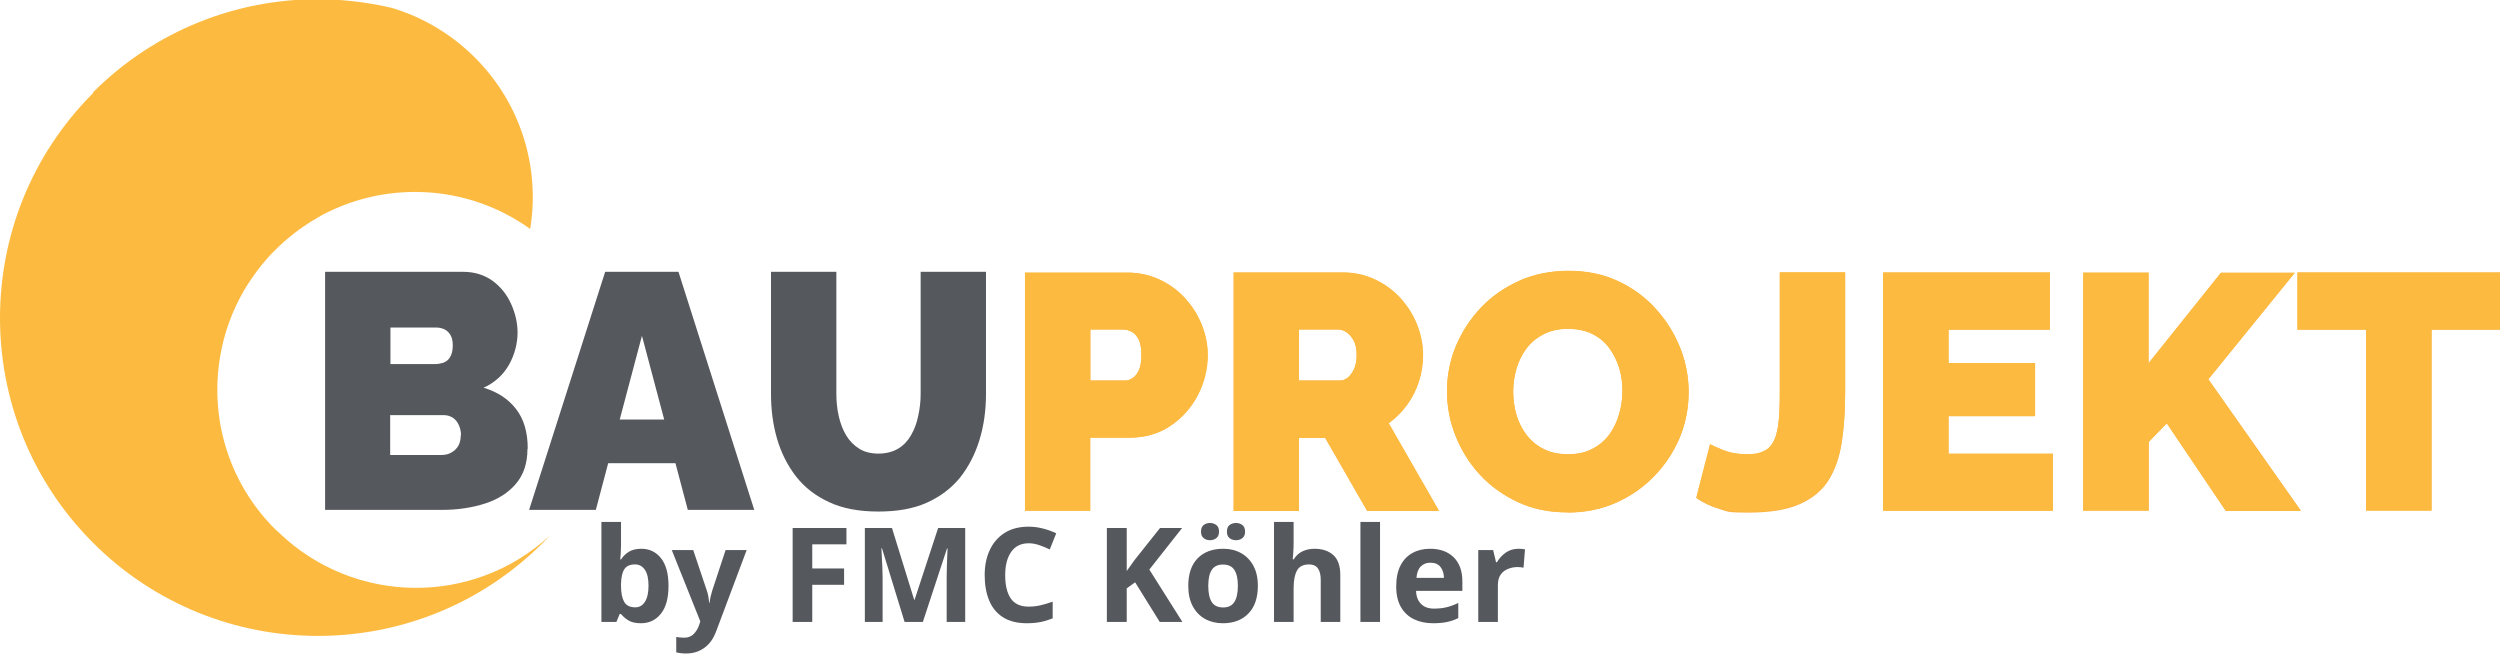
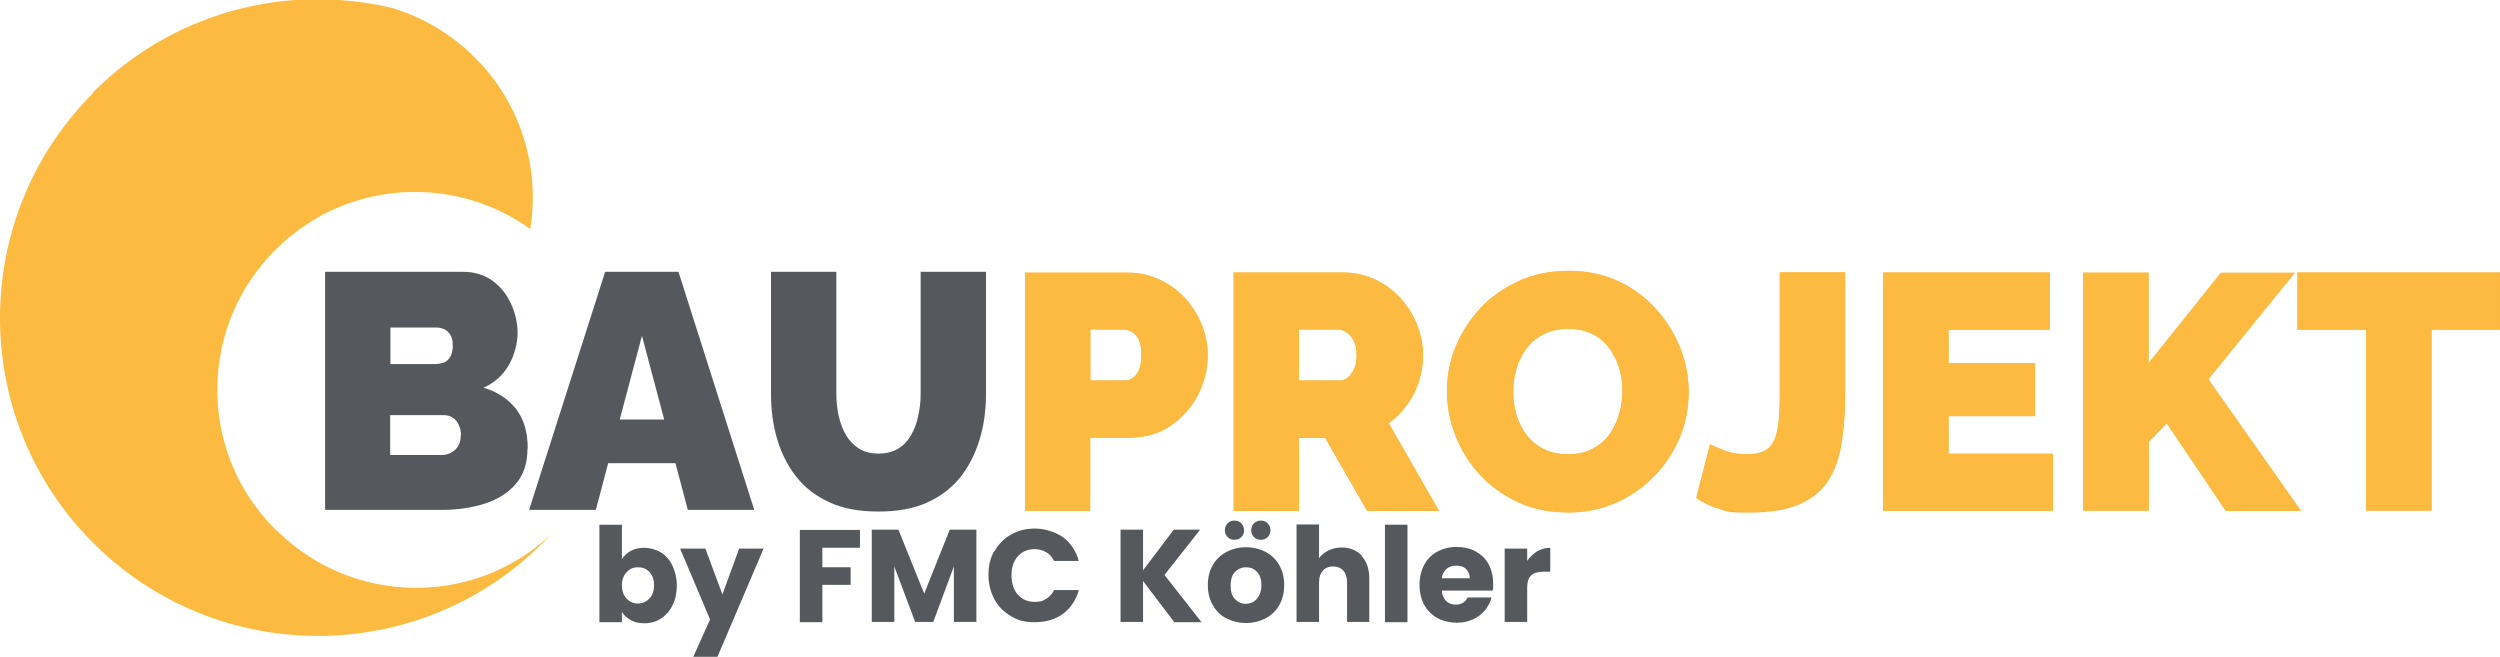
<svg xmlns="http://www.w3.org/2000/svg" id="svg2" version="1.1" viewBox="0 0 910.5 239.1">
  <defs>
    <style>
      .cls-1 {
        fill: #fbb03b;
      }

      .cls-1, .cls-2, .cls-3, .cls-4, .cls-5, .cls-6, .cls-7, .cls-8, .cls-9, .cls-10, .cls-11 {
        stroke-width: 0px;
      }

-       .cls-2, .cls-12 {
+       .cls-2 {
        fill: #55585d;
      }

      .cls-3 {
        fill: url(#linear-gradient);
      }

      .cls-4 {
        fill: url(#linear-gradient-6);
      }

      .cls-5 {
        fill: url(#linear-gradient-5);
      }

      .cls-6 {
        fill: none;
      }

-       .cls-13 {
+       .cls-12 {
        clip-path: url(#clippath-1);
      }

      .cls-7 {
        fill: url(#linear-gradient-2);
      }

-       .cls-12 {
-         font-family: Poppins-Bold, Poppins;
-         font-size: 47.9px;
-         font-weight: 700;
-       }
- 
      .cls-8 {
        fill: url(#linear-gradient-7);
      }

      .cls-9 {
        fill: url(#linear-gradient-3);
      }

-       .cls-14 {
+       .cls-13 {
        clip-path: url(#clippath);
      }

      .cls-10 {
        fill: url(#linear-gradient-8);
      }

      .cls-11 {
        fill: url(#linear-gradient-4);
      }
    </style>
    <linearGradient id="linear-gradient" x1="-60" y1="629.9" x2="-59" y2="629.9" gradientTransform="translate(12004.5 126253.2) scale(200.2 -200.2)" gradientUnits="userSpaceOnUse">
      <stop offset="0" stop-color="#fcbb40" />
      <stop offset="0" stop-color="#fcbb40" />
      <stop offset="0" stop-color="#fcbb40" />
      <stop offset="1" stop-color="#fcbb40" />
    </linearGradient>
    <clipPath id="clippath">
      <rect class="cls-6" x="-230.1" y="-566.8" width="1365.3" height="1365.3" />
    </clipPath>
    <linearGradient id="linear-gradient-2" x1="-58.3" y1="630.9" x2="-57.3" y2="630.9" gradientTransform="translate(143485.6 -12987.1) rotate(-90) scale(226.8 -226.8)" gradientUnits="userSpaceOnUse">
      <stop offset="0" stop-color="#fcbb40" />
      <stop offset="0" stop-color="#fcbb40" />
      <stop offset="0" stop-color="#fcbb40" />
      <stop offset="1" stop-color="#fcbb40" />
    </linearGradient>
    <linearGradient id="linear-gradient-3" x1="-58.3" y1="630.5" x2="-57.3" y2="630.5" gradientTransform="translate(143485.6 -12987.1) rotate(-90) scale(226.8 -226.8)" gradientUnits="userSpaceOnUse">
      <stop offset="0" stop-color="#fcbb40" />
      <stop offset="0" stop-color="#fcbb40" />
      <stop offset="0" stop-color="#fcbb40" />
      <stop offset="1" stop-color="#fcbb40" />
    </linearGradient>
    <linearGradient id="linear-gradient-4" x1="-58.3" y1="630.2" x2="-57.3" y2="630.2" gradientTransform="translate(143485.6 -12987.1) rotate(-90) scale(226.8 -226.8)" gradientUnits="userSpaceOnUse">
      <stop offset="0" stop-color="#fcbb40" />
      <stop offset="0" stop-color="#fcbb40" />
      <stop offset="0" stop-color="#fcbb40" />
      <stop offset="1" stop-color="#fcbb40" />
    </linearGradient>
    <linearGradient id="linear-gradient-5" x1="-58.3" y1="629.8" x2="-57.3" y2="629.8" gradientTransform="translate(143485.6 -12987.1) rotate(-90) scale(226.8 -226.8)" gradientUnits="userSpaceOnUse">
      <stop offset="0" stop-color="#fcbb40" />
      <stop offset="0" stop-color="#fcbb40" />
      <stop offset="0" stop-color="#fcbb40" />
      <stop offset="1" stop-color="#fcbb40" />
    </linearGradient>
    <linearGradient id="linear-gradient-6" x1="-58.3" y1="629.5" x2="-57.3" y2="629.5" gradientTransform="translate(143485.6 -12987.1) rotate(-90) scale(226.8 -226.8)" gradientUnits="userSpaceOnUse">
      <stop offset="0" stop-color="#fcbb40" />
      <stop offset="0" stop-color="#fcbb40" />
      <stop offset="0" stop-color="#fcbb40" />
      <stop offset="1" stop-color="#fcbb40" />
    </linearGradient>
    <linearGradient id="linear-gradient-7" x1="-58.3" y1="629.2" x2="-57.3" y2="629.2" gradientTransform="translate(143485.6 -12987.1) rotate(-90) scale(226.8 -226.8)" gradientUnits="userSpaceOnUse">
      <stop offset="0" stop-color="#fcbb40" />
      <stop offset="0" stop-color="#fcbb40" />
      <stop offset="0" stop-color="#fcbb40" />
      <stop offset="1" stop-color="#fcbb40" />
    </linearGradient>
    <linearGradient id="linear-gradient-8" x1="-58.3" y1="628.8" x2="-57.3" y2="628.8" gradientTransform="translate(143485.6 -12987.1) rotate(-90) scale(226.8 -226.8)" gradientUnits="userSpaceOnUse">
      <stop offset="0" stop-color="#fcbb40" />
      <stop offset="0" stop-color="#fcbb40" />
      <stop offset="0" stop-color="#fcbb40" />
      <stop offset="1" stop-color="#fcbb40" />
    </linearGradient>
    <clipPath id="clippath-1">
      <rect class="cls-6" x="-230.1" y="-566.8" width="1365.3" height="1365.3" />
    </clipPath>
  </defs>
  <g id="g8">
    <g id="g10">
      <g id="g12">
        <g id="g18">
          <g id="g20">
            <path id="path32" class="cls-3" d="M33.9,33.9c-45.2,45.2-45.2,118.6,0,163.8h0c45.2,45.2,118.6,45.2,163.8,0h0c.8-.8,1.7-1.7,2.5-2.6h0c-27.8,25.7-71.1,25.3-98.6-1.1h0c-.4-.4-.8-.7-1.2-1.1h0c-.5-.5-1.1-1.1-1.6-1.6h0c-16-16.9-22.2-39.5-18.7-61h0c1.4-8.7,4.4-17.1,9-24.9h0c.7-1.1,1.3-2.2,2.1-3.3h0c2.6-3.9,5.6-7.7,9.1-11.1h0c2-2,4-3.8,6.2-5.5h0c.8-.7,1.7-1.3,2.6-2h0c.4-.3.9-.6,1.3-.9h0c.9-.6,1.8-1.2,2.7-1.8h0c.5-.3.9-.6,1.4-.8h0c.4-.2.8-.5,1.1-.7h0c.8-.4,1.5-.9,2.3-1.3h0c.4-.2.8-.4,1.2-.6h0c23.6-11.7,52.2-9.7,74,6h0c3.6-22-3.1-45.4-20.1-62.4h0c-8.7-8.7-19.2-14.8-30.2-18.1h0c-6.8-1.6-13.8-2.6-20.8-3h0c-2.1-.1-4.1-.2-6.2-.2h0c-29.6,0-59.3,11.3-81.9,33.9" />
          </g>
        </g>
      </g>
    </g>
    <g id="g34">
-       <g class="cls-14">
+       <g class="cls-13">
        <g id="g36">
          <g id="g42">
            <path id="path44" class="cls-1" d="M397.1,138.6h12.6c1,0,1.9-.3,2.8-.9.9-.6,1.6-1.5,2.3-2.9.6-1.4.9-3.2.9-5.5s-.3-4.3-1-5.7c-.7-1.3-1.5-2.3-2.6-2.8-1-.5-2-.8-3-.8h-12v18.6ZM373.3,186v-86.7h37.4c4.2,0,8.1.9,11.7,2.6,3.6,1.7,6.7,4,9.3,6.9,2.6,2.9,4.6,6.1,6,9.7,1.4,3.6,2.1,7.2,2.1,10.9s-1.2,10-3.6,14.5c-2.4,4.6-5.7,8.3-10,11.2-4.3,2.9-9.3,4.3-15,4.3h-14.2v26.6h-23.8Z" />
          </g>
          <g id="g46">
            <path id="path48" class="cls-1" d="M473.1,138.6h15c1,0,1.9-.4,2.8-1.1.9-.7,1.6-1.8,2.3-3.2.6-1.4.9-3.1.9-5s-.3-3.7-1-5.1c-.7-1.3-1.5-2.4-2.6-3.1-1-.7-2-1.1-3-1.1h-14.4v18.6ZM449.3,186v-86.7h39.8c4.2,0,8.1.9,11.7,2.6,3.6,1.7,6.7,4,9.3,6.9,2.6,2.9,4.6,6.1,6,9.7,1.4,3.6,2.1,7.2,2.1,10.9s-.5,6.6-1.5,9.6c-1,3.1-2.4,5.9-4.3,8.5-1.9,2.6-4.1,4.8-6.7,6.7l18.3,31.9h-26.1l-15.3-26.6h-9.6v26.6h-23.8Z" />
          </g>
          <g id="g50">
            <path id="path52" class="cls-1" d="M551.1,142.6c0,2.9.4,5.8,1.2,8.5.8,2.7,2,5.2,3.7,7.3,1.6,2.2,3.7,3.9,6.2,5.1,2.5,1.3,5.4,1.9,8.9,1.9s6.4-.6,8.9-2c2.5-1.3,4.6-3.1,6.2-5.3,1.6-2.2,2.8-4.7,3.5-7.4.8-2.7,1.2-5.5,1.2-8.4s-.4-5.7-1.2-8.4c-.8-2.7-2-5.1-3.7-7.3-1.6-2.2-3.7-3.8-6.2-5.1-2.5-1.2-5.5-1.8-8.8-1.8s-6.4.7-8.9,2c-2.5,1.3-4.5,3-6.2,5.2-1.6,2.2-2.8,4.6-3.6,7.3-.8,2.7-1.2,5.5-1.2,8.4M570.8,186.6c-6.6,0-12.6-1.2-17.9-3.7-5.4-2.5-10-5.8-13.9-10-3.9-4.2-6.8-8.9-8.9-14.2-2.1-5.2-3.1-10.7-3.1-16.3s1.1-11.3,3.3-16.5c2.2-5.2,5.3-9.9,9.2-14,3.9-4.1,8.6-7.3,14-9.7,5.4-2.4,11.3-3.5,17.8-3.5s12.6,1.2,17.9,3.7c5.4,2.5,10,5.8,13.8,10.1,3.8,4.2,6.8,9,8.9,14.2,2.1,5.2,3.1,10.6,3.1,16.2s-1.1,11.1-3.2,16.4c-2.2,5.2-5.2,9.9-9.2,14-3.9,4.1-8.6,7.4-14,9.8-5.4,2.4-11.3,3.6-17.8,3.6" />
          </g>
          <g id="g54">
            <path id="path56" class="cls-1" d="M622.8,161.8c.5.3,2,1,4.6,2.1,2.6,1.1,5.7,1.6,9.2,1.6s4.6-.4,6.1-1.3c1.5-.8,2.7-2.2,3.5-3.9.8-1.8,1.3-4.1,1.6-6.9.3-2.9.4-6.3.4-10.4v-43.6h23.8v43.7c0,6.5-.4,12.5-1.2,17.8-.8,5.3-2.3,9.9-4.7,13.8-2.4,3.9-5.9,6.8-10.6,8.9-4.7,2.1-11,3.1-18.9,3.1s-7.2-.4-10.3-1.3c-3.1-.9-5.9-2.2-8.5-4l5-19.4Z" />
          </g>
          <g id="g58">
            <path id="path60" class="cls-1" d="M747.6,165.2v20.8h-61.8v-86.7h60.7v20.8h-36.9v12.2h31.5v19.3h-31.5v13.7h38Z" />
          </g>
          <g id="g62">
            <path id="path64" class="cls-1" d="M758.7,186v-86.7h23.8v33l26.4-33h26.9l-31.5,38.8,33.7,47.9h-27.3l-21.5-31.9-6.6,6.8v25h-23.8Z" />
          </g>
          <g id="g66">
            <path id="path68" class="cls-1" d="M910.5,120h-24.9v65.9h-23.8v-65.9h-25v-20.8h73.7v20.8Z" />
          </g>
        </g>
      </g>
    </g>
    <g id="g70">
      <g id="g72">
        <g id="g78">
          <g id="g80">
            <path id="path92" class="cls-7" d="M373.3,99.3v86.7h23.8v-26.6h14.2c5.7,0,10.7-1.4,15-4.3h0c4.3-2.9,7.6-6.6,10-11.2h0c2.4-4.6,3.6-9.4,3.6-14.5h0c0-3.7-.7-7.3-2.1-10.9h0c-1.4-3.6-3.4-6.8-6-9.7h0c-2.6-2.9-5.7-5.2-9.3-6.9h0c-3.6-1.7-7.5-2.6-11.7-2.6h-37.4ZM397.1,120h12c1,0,2,.3,3,.8h0c1,.5,1.9,1.5,2.6,2.8h0c.7,1.3,1,3.2,1,5.7h0c0,2.3-.3,4.1-.9,5.5h0c-.6,1.4-1.4,2.4-2.3,2.9h0c-.9.6-1.8.9-2.8.9h-12.6v-18.6Z" />
          </g>
        </g>
      </g>
    </g>
    <g id="g94">
      <g id="g96">
        <g id="g102">
          <g id="g104">
            <path id="path116" class="cls-9" d="M449.3,99.3v86.7h23.8v-26.6h9.6l15.3,26.6h26.1l-18.3-31.9c2.6-1.9,4.8-4.1,6.7-6.7h0c1.9-2.6,3.3-5.4,4.3-8.5h0c1-3.1,1.5-6.3,1.5-9.6h0c0-3.7-.7-7.3-2.1-10.9h0c-1.4-3.6-3.4-6.8-6-9.7h0c-2.6-2.9-5.7-5.2-9.3-6.9h0c-3.6-1.7-7.5-2.6-11.7-2.6h-39.8ZM473.1,120h14.4c1,0,2,.4,3,1.1h0c1,.7,1.9,1.8,2.6,3.1h0c.7,1.3,1,3,1,5.1h0c0,2-.3,3.6-.9,5h0c-.6,1.4-1.4,2.4-2.3,3.2h0c-.9.7-1.8,1.1-2.8,1.1h-15v-18.6Z" />
          </g>
        </g>
      </g>
    </g>
    <g id="g118">
      <g id="g120">
        <g id="g126">
          <g id="g128">
            <path id="path140" class="cls-11" d="M553.5,102.2c-5.4,2.4-10.1,5.6-14,9.7h0c-3.9,4.1-7,8.8-9.2,14h0c-2.2,5.2-3.3,10.7-3.3,16.5h0c0,5.6,1,11,3.1,16.3h0c2.1,5.2,5,10,8.9,14.2h0c3.9,4.2,8.5,7.5,13.9,10h0c5.4,2.5,11.4,3.7,17.9,3.7h0c6.5,0,12.5-1.2,17.8-3.6h0c5.4-2.4,10-5.7,14-9.8h0c3.9-4.1,7-8.8,9.2-14h0c2.2-5.2,3.2-10.7,3.2-16.4h0c0-5.5-1-10.9-3.1-16.2h0c-2.1-5.2-5-10-8.9-14.2h0c-3.8-4.2-8.4-7.6-13.8-10.1h0c-5.4-2.5-11.4-3.7-17.9-3.7h0c-6.4,0-12.3,1.2-17.8,3.5M562.2,163.6c-2.5-1.3-4.5-3-6.2-5.1h0c-1.6-2.2-2.9-4.6-3.7-7.3h0c-.8-2.7-1.2-5.6-1.2-8.5h0c0-2.8.4-5.6,1.2-8.4h0c.8-2.7,2-5.2,3.6-7.3h0c1.6-2.2,3.7-3.9,6.2-5.2h0c2.5-1.3,5.4-2,8.9-2h0c3.3,0,6.3.6,8.8,1.8h0c2.5,1.2,4.6,2.9,6.2,5.1h0c1.6,2.2,2.8,4.6,3.7,7.3h0c.8,2.7,1.2,5.5,1.2,8.4h0c0,2.8-.4,5.6-1.2,8.4h0c-.8,2.7-2,5.2-3.5,7.4h0c-1.6,2.2-3.6,4-6.2,5.3h0c-2.5,1.3-5.5,2-8.9,2h0c-3.4,0-6.4-.6-8.9-1.9" />
          </g>
        </g>
      </g>
    </g>
    <g id="g142">
      <g id="g144">
        <g id="g150">
          <g id="g152">
            <path id="path164" class="cls-5" d="M648.2,99.3v43.6c0,4.1-.1,7.6-.4,10.4h0c-.3,2.9-.8,5.2-1.6,6.9h0c-.8,1.8-1.9,3.1-3.5,3.9h0c-1.5.8-3.6,1.3-6.1,1.3h0c-3.5,0-6.6-.5-9.2-1.6h0c-2.6-1.1-4.2-1.7-4.6-2.1h0l-5,19.4c2.6,1.8,5.4,3.1,8.5,4h0c3.1.9,6.5,1.3,10.3,1.3h0c7.9,0,14.2-1,18.9-3.1h0c4.7-2.1,8.3-5,10.6-8.9h0c2.4-3.9,3.9-8.5,4.7-13.8h0c.8-5.3,1.2-11.3,1.2-17.8h0v-43.7h-23.8Z" />
          </g>
        </g>
      </g>
    </g>
    <g id="g166">
      <g id="g168">
        <g id="g174">
          <g id="g176">
            <path id="path188" class="cls-4" d="M685.9,99.3v86.7h61.8v-20.8h-38v-13.7h31.5v-19.3h-31.5v-12.2h36.9v-20.8h-60.7Z" />
          </g>
        </g>
      </g>
    </g>
    <g id="g190">
      <g id="g192">
        <g id="g198">
          <g id="g200">
            <path id="path212" class="cls-8" d="M808.9,99.3l-26.4,33v-33h-23.8v86.7h23.8v-25l6.6-6.8,21.5,31.9h27.3l-33.7-47.9,31.5-38.8h-26.9Z" />
          </g>
        </g>
      </g>
    </g>
    <g id="g214">
      <g id="g216">
        <g id="g222">
          <g id="g224">
            <path id="path236" class="cls-10" d="M836.7,99.3v20.8h25v65.9h23.8v-65.9h24.9v-20.8h-73.7Z" />
          </g>
        </g>
      </g>
    </g>
    <g id="g238">
-       <g class="cls-13">
+       <g class="cls-12">
        <g id="g240">
          <g id="g246">
            <path id="path248" class="cls-2" d="M167.9,158.6c0-1.5-.3-2.7-.8-3.8-.5-1.1-1.2-2-2.1-2.6-.9-.6-2-1-3.2-1h-19.7v14.5h18.8c1.3,0,2.5-.3,3.5-.9,1.1-.6,1.9-1.4,2.5-2.4.6-1.1.9-2.3.9-3.8M142.2,119.3v13.3h16.2c1.1,0,2.1-.2,3.1-.5,1-.4,1.8-1,2.4-2,.6-1,1-2.4,1-4.2s-.3-2.9-.8-3.8c-.5-.9-1.2-1.6-2.1-2.1-.9-.4-1.8-.7-2.9-.7h-17ZM192.1,163.5c0,5.2-1.4,9.4-4.2,12.7-2.8,3.3-6.6,5.7-11.3,7.2-4.7,1.5-9.9,2.3-15.6,2.3h-42.6v-86.7h50.3c4.1,0,7.6,1.1,10.6,3.2,3,2.2,5.2,4.9,6.8,8.4s2.4,7,2.4,10.6-1,7.9-3.1,11.6c-2.1,3.7-5.2,6.6-9.3,8.4,5,1.5,8.9,4,11.8,7.7,2.9,3.7,4.3,8.5,4.3,14.5" />
          </g>
          <g id="g250">
            <path id="path252" class="cls-2" d="M241.9,152.8l-8.1-30.5-8.1,30.5h16.1ZM220.5,99h26.6l27.6,86.7h-24.2l-4.5-17h-24.5l-4.5,17h-24.3l27.7-86.7Z" />
          </g>
          <g id="g254">
            <path id="path256" class="cls-2" d="M319.8,186.3c-6.9,0-12.9-1.1-17.8-3.4-5-2.3-9-5.4-12.1-9.4-3.1-4-5.4-8.6-6.9-13.7-1.5-5.2-2.2-10.6-2.2-16.3v-44.5h23.8v44.5c0,2.8.3,5.6.9,8.2.6,2.6,1.5,4.9,2.7,6.9,1.2,2,2.8,3.6,4.7,4.8s4.3,1.8,7,1.8,5.2-.6,7.2-1.8c2-1.2,3.5-2.8,4.7-4.9,1.2-2.1,2.1-4.4,2.6-7,.6-2.6.9-5.3.9-8v-44.5h23.8v44.5c0,6-.8,11.6-2.4,16.8-1.6,5.2-4,9.8-7.1,13.7-3.2,3.9-7.2,6.9-12.1,9.1-4.9,2.2-10.8,3.2-17.5,3.2" />
          </g>
        </g>
      </g>
    </g>
  </g>
-   <text class="cls-12" transform="translate(215.3 226.5)">
-     <tspan x="0" y="0">by FMC Köhler</tspan>
-   </text>
+   <g>
+     <path class="cls-2" d="M229.8,200.6c1.4-.8,3.1-1.1,4.9-1.1s4.2.6,6,1.7,3.2,2.7,4.2,4.8c1,2.1,1.6,4.5,1.6,7.2s-.5,5.2-1.6,7.3c-1,2.1-2.5,3.7-4.2,4.8s-3.8,1.7-6,1.7-3.5-.4-4.9-1.1c-1.4-.8-2.5-1.7-3.3-3v3.7h-8.2v-35.5h8.2v12.5c.8-1.2,1.9-2.3,3.3-3ZM236.5,208.3c-1.1-1.2-2.5-1.7-4.2-1.7s-3,.6-4.1,1.8c-1.1,1.2-1.7,2.8-1.7,4.8s.6,3.7,1.7,4.8c1.1,1.2,2.5,1.8,4.1,1.8s3-.6,4.2-1.8c1.2-1.2,1.7-2.8,1.7-4.9s-.6-3.6-1.7-4.8Z" />
+     <path class="cls-2" d="M278.1,199.8l-16.8,39.4h-8.8l6.1-13.6-10.9-25.8h9.2l6.2,16.7,6.1-16.7h8.9Z" />
+     <path class="cls-2" d="M313.2,192.9v6.6h-13.7v7.1h10.3v6.4h-10.3v13.6h-8.2v-33.6h21.9Z" />
+     <path class="cls-2" d="M355.6,192.9v33.6h-8.2v-20.2l-7.5,20.2h-6.6l-7.6-20.2v20.2h-8.2v-33.6h9.7l9.4,23.3,9.3-23.3h9.6Z" />
+     <path class="cls-2" d="M362.2,200.8c1.4-2.6,3.4-4.6,6-6.1,2.6-1.5,5.5-2.2,8.7-2.2s7.4,1.1,10.3,3.2c2.8,2.1,4.7,5,5.7,8.6h-9c-.7-1.4-1.6-2.5-2.9-3.2-1.2-.7-2.6-1.1-4.2-1.1-2.5,0-4.6.9-6.1,2.6-1.6,1.8-2.3,4.1-2.3,7s.8,5.3,2.3,7,3.6,2.6,6.1,2.6,3-.4,4.2-1.1c1.2-.7,2.2-1.8,2.9-3.2h9c-1,3.6-2.9,6.5-5.7,8.6-2.8,2.1-6.3,3.1-10.3,3.1s-6.2-.7-8.7-2.2c-2.6-1.5-4.6-3.5-6-6.1-1.4-2.6-2.2-5.5-2.2-8.9s.7-6.3,2.2-8.9Z" />
+     <path class="cls-2" d="M427.6,226.5l-11.3-14.9v14.9h-8.2v-33.6h8.2v14.8l11.2-14.8h9.6l-13,16.5,13.5,17.2h-10Z" />
+     <path class="cls-2" d="M446.6,225.2c-2.1-1.1-3.7-2.7-4.9-4.8-1.2-2.1-1.8-4.5-1.8-7.3s.6-5.2,1.8-7.3c1.2-2.1,2.9-3.7,5-4.8s4.5-1.7,7.1-1.7,5,.6,7.1,1.7,3.8,2.7,5,4.8c1.2,2.1,1.8,4.5,1.8,7.3s-.6,5.2-1.8,7.3c-1.2,2.1-2.9,3.7-5,4.8-2.1,1.1-4.5,1.7-7.1,1.7s-5-.6-7.1-1.7ZM447.1,195.6c-.7-.7-1-1.5-1-2.5s.3-1.8,1-2.5,1.5-1,2.5-1,1.9.3,2.5,1,1,1.5,1,2.5-.3,1.8-1,2.5c-.7.7-1.5,1-2.5,1s-1.8-.3-2.5-1ZM457.7,218.1c1.1-1.2,1.7-2.8,1.7-4.9s-.5-3.8-1.6-4.9c-1.1-1.2-2.4-1.7-4-1.7s-2.9.6-4,1.7c-1.1,1.1-1.6,2.8-1.6,5s.5,3.8,1.6,4.9,2.3,1.7,3.9,1.7,2.9-.6,4-1.7ZM456.7,195.6c-.7-.7-1-1.5-1-2.5s.3-1.8,1-2.5,1.5-1,2.5-1,1.9.3,2.5,1,1,1.5,1,2.5-.3,1.8-1,2.5-1.5,1-2.5,1-1.8-.3-2.5-1Z" />
+     <path class="cls-2" d="M495.9,202.5c1.9,2,2.8,4.8,2.8,8.4v15.6h-8.1v-14.5c0-1.8-.5-3.2-1.4-4.2s-2.2-1.5-3.7-1.5-2.8.5-3.7,1.5c-.9,1-1.4,2.4-1.4,4.2v14.5h-8.2v-35.5h8.2v12.3c.8-1.2,2-2.1,3.4-2.8,1.4-.7,3-1.1,4.8-1.1,3.1,0,5.5,1,7.4,3Z" />
+     <path class="cls-2" d="M512.6,191.1v35.5h-8.2v-35.5h8.2Z" />
+     <path class="cls-2" d="M543.6,215.1h-18.5c.1,1.7.7,2.9,1.6,3.8s2.1,1.3,3.5,1.3c2,0,3.5-.9,4.3-2.6h8.7c-.4,1.8-1.3,3.3-2.4,4.7-1.2,1.4-2.6,2.5-4.4,3.3-1.8.8-3.7,1.2-5.9,1.2s-5-.6-7-1.7c-2-1.1-3.6-2.7-4.8-4.8-1.1-2.1-1.7-4.5-1.7-7.3s.6-5.2,1.7-7.3c1.1-2.1,2.7-3.7,4.8-4.8,2-1.1,4.4-1.7,7-1.7s4.9.5,6.9,1.6,3.6,2.6,4.7,4.6c1.1,2,1.7,4.4,1.7,7s0,1.6-.1,2.4ZM535.3,210.6c0-1.4-.5-2.5-1.4-3.4s-2.2-1.2-3.6-1.2-2.5.4-3.5,1.2c-.9.8-1.5,1.9-1.7,3.4h10.3Z" />
+     <path class="cls-2" d="M559.8,200.8c1.4-.8,3-1.3,4.8-1.3v8.7h-2.3c-2,0-3.6.4-4.6,1.3-1,.9-1.5,2.4-1.5,4.6v12.4h-8.2v-26.7h8.2v4.5c1-1.5,2.2-2.6,3.6-3.5Z" />
+   </g>
</svg>
